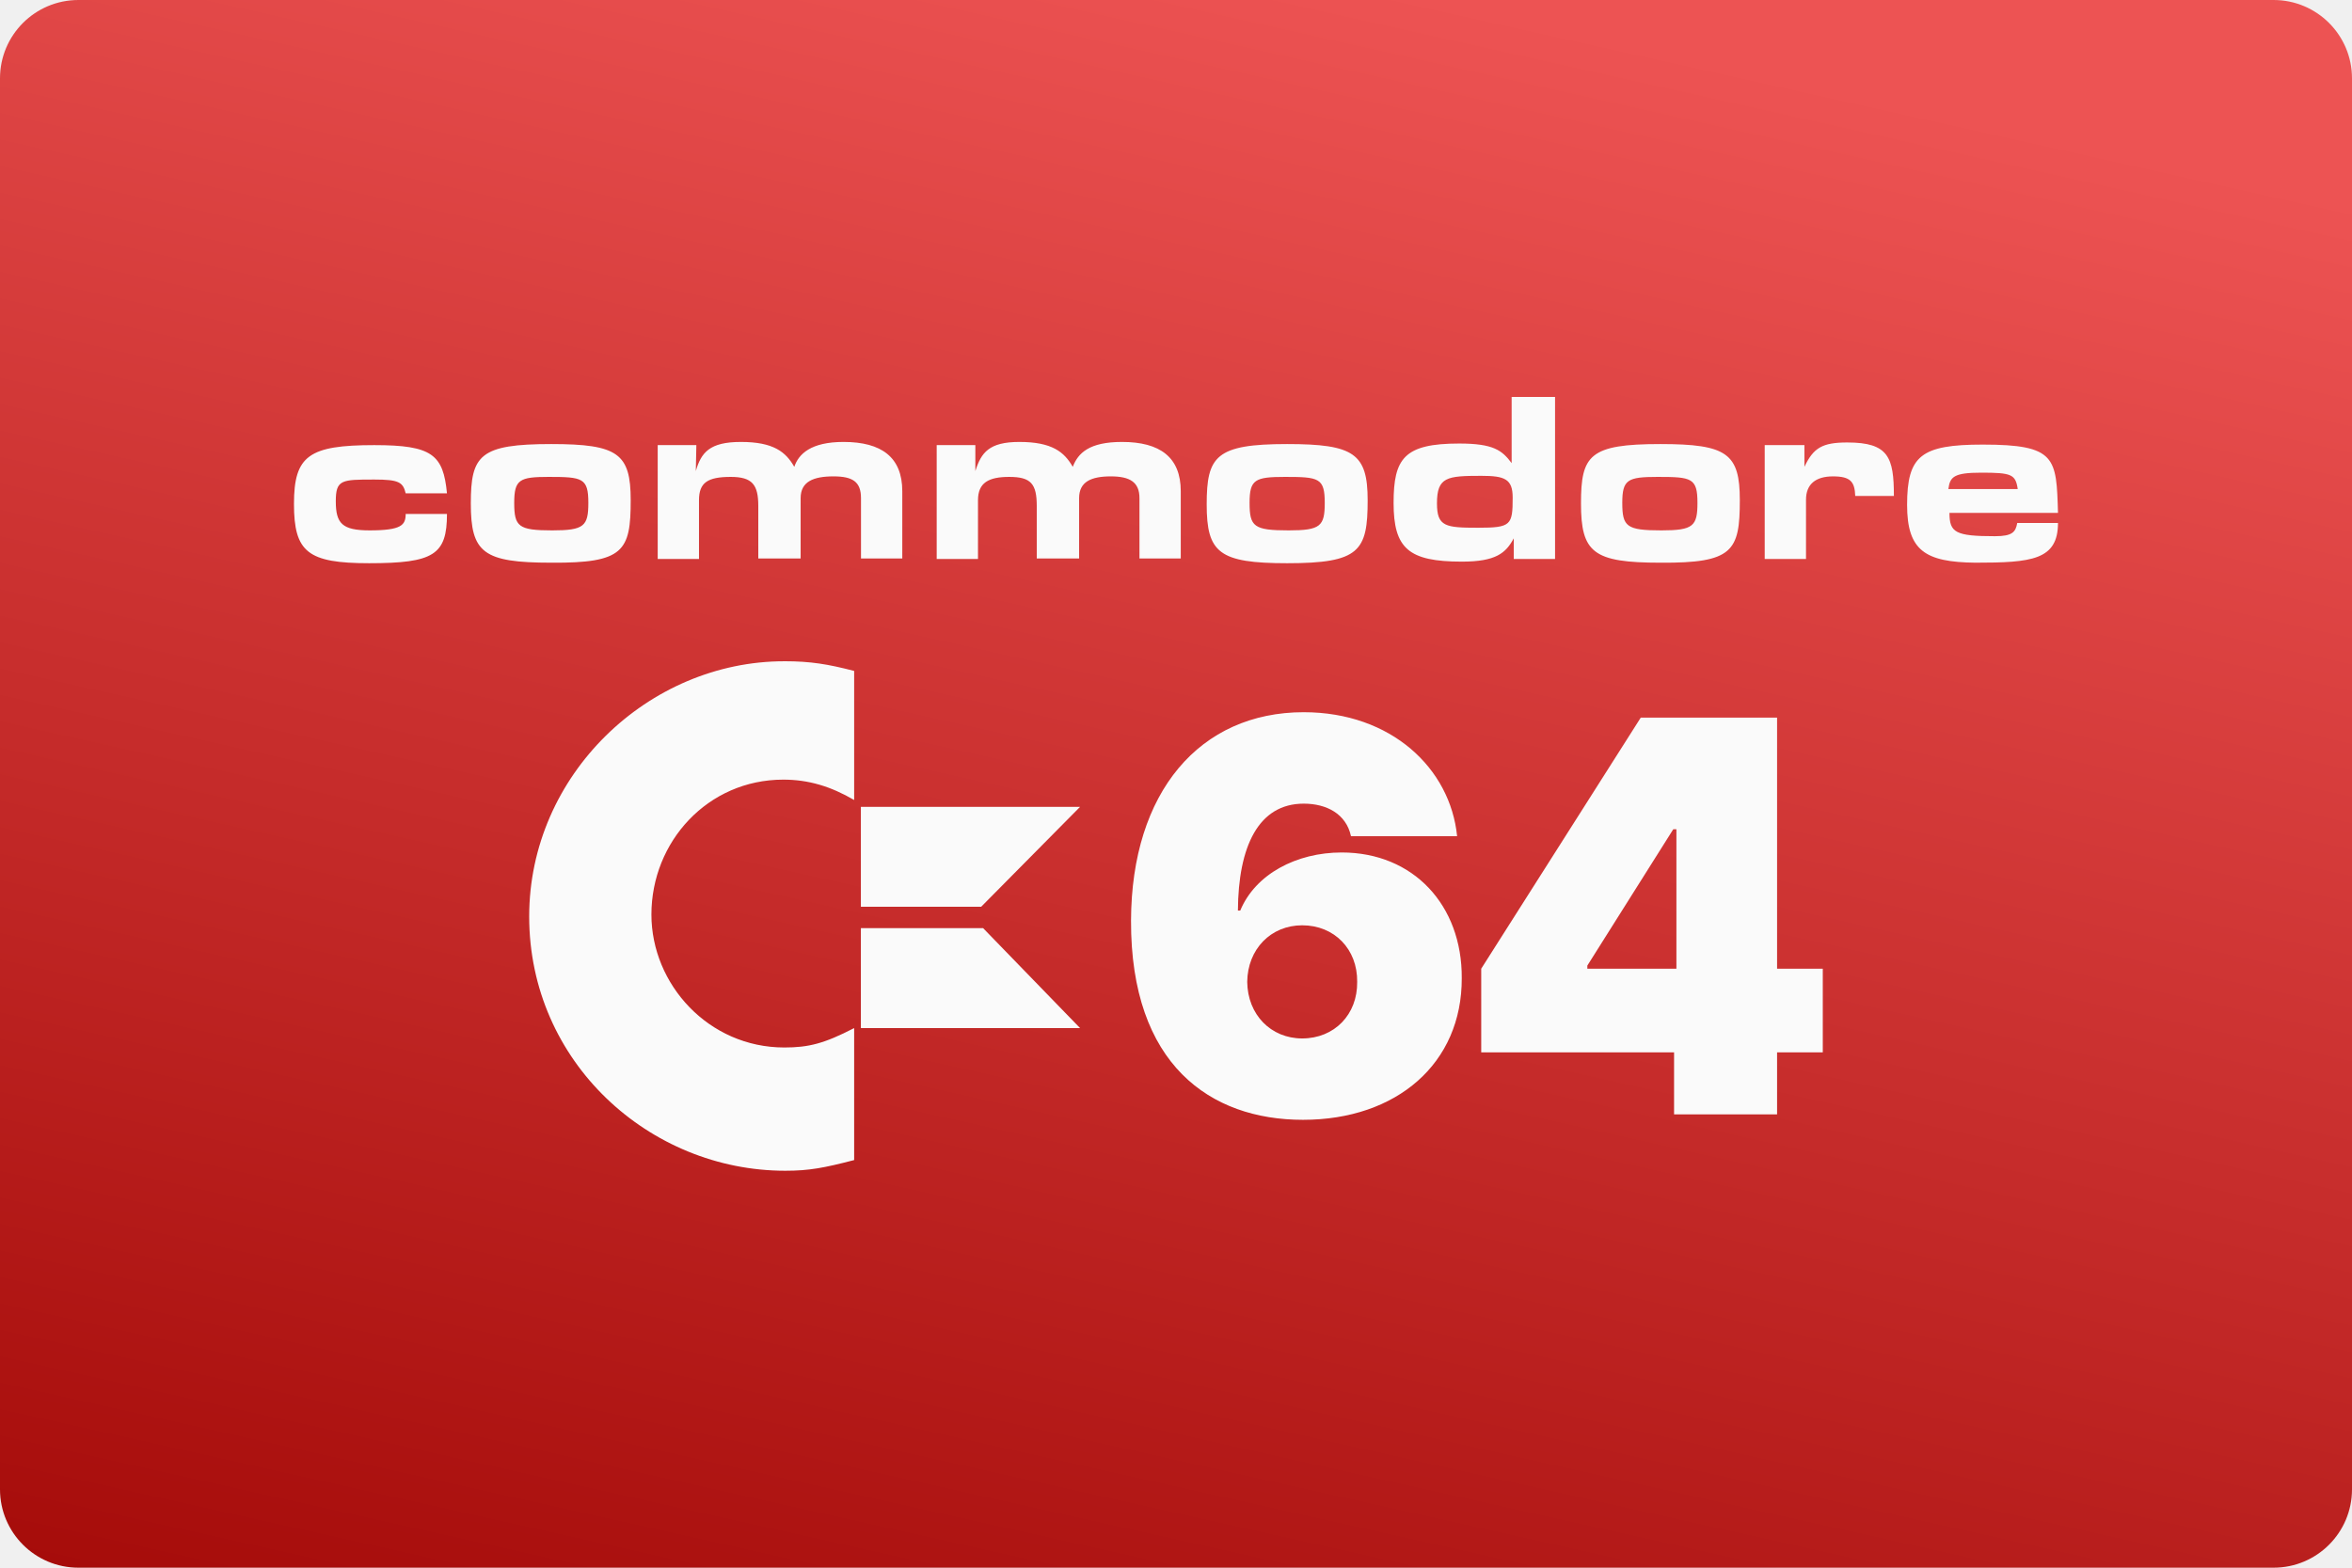
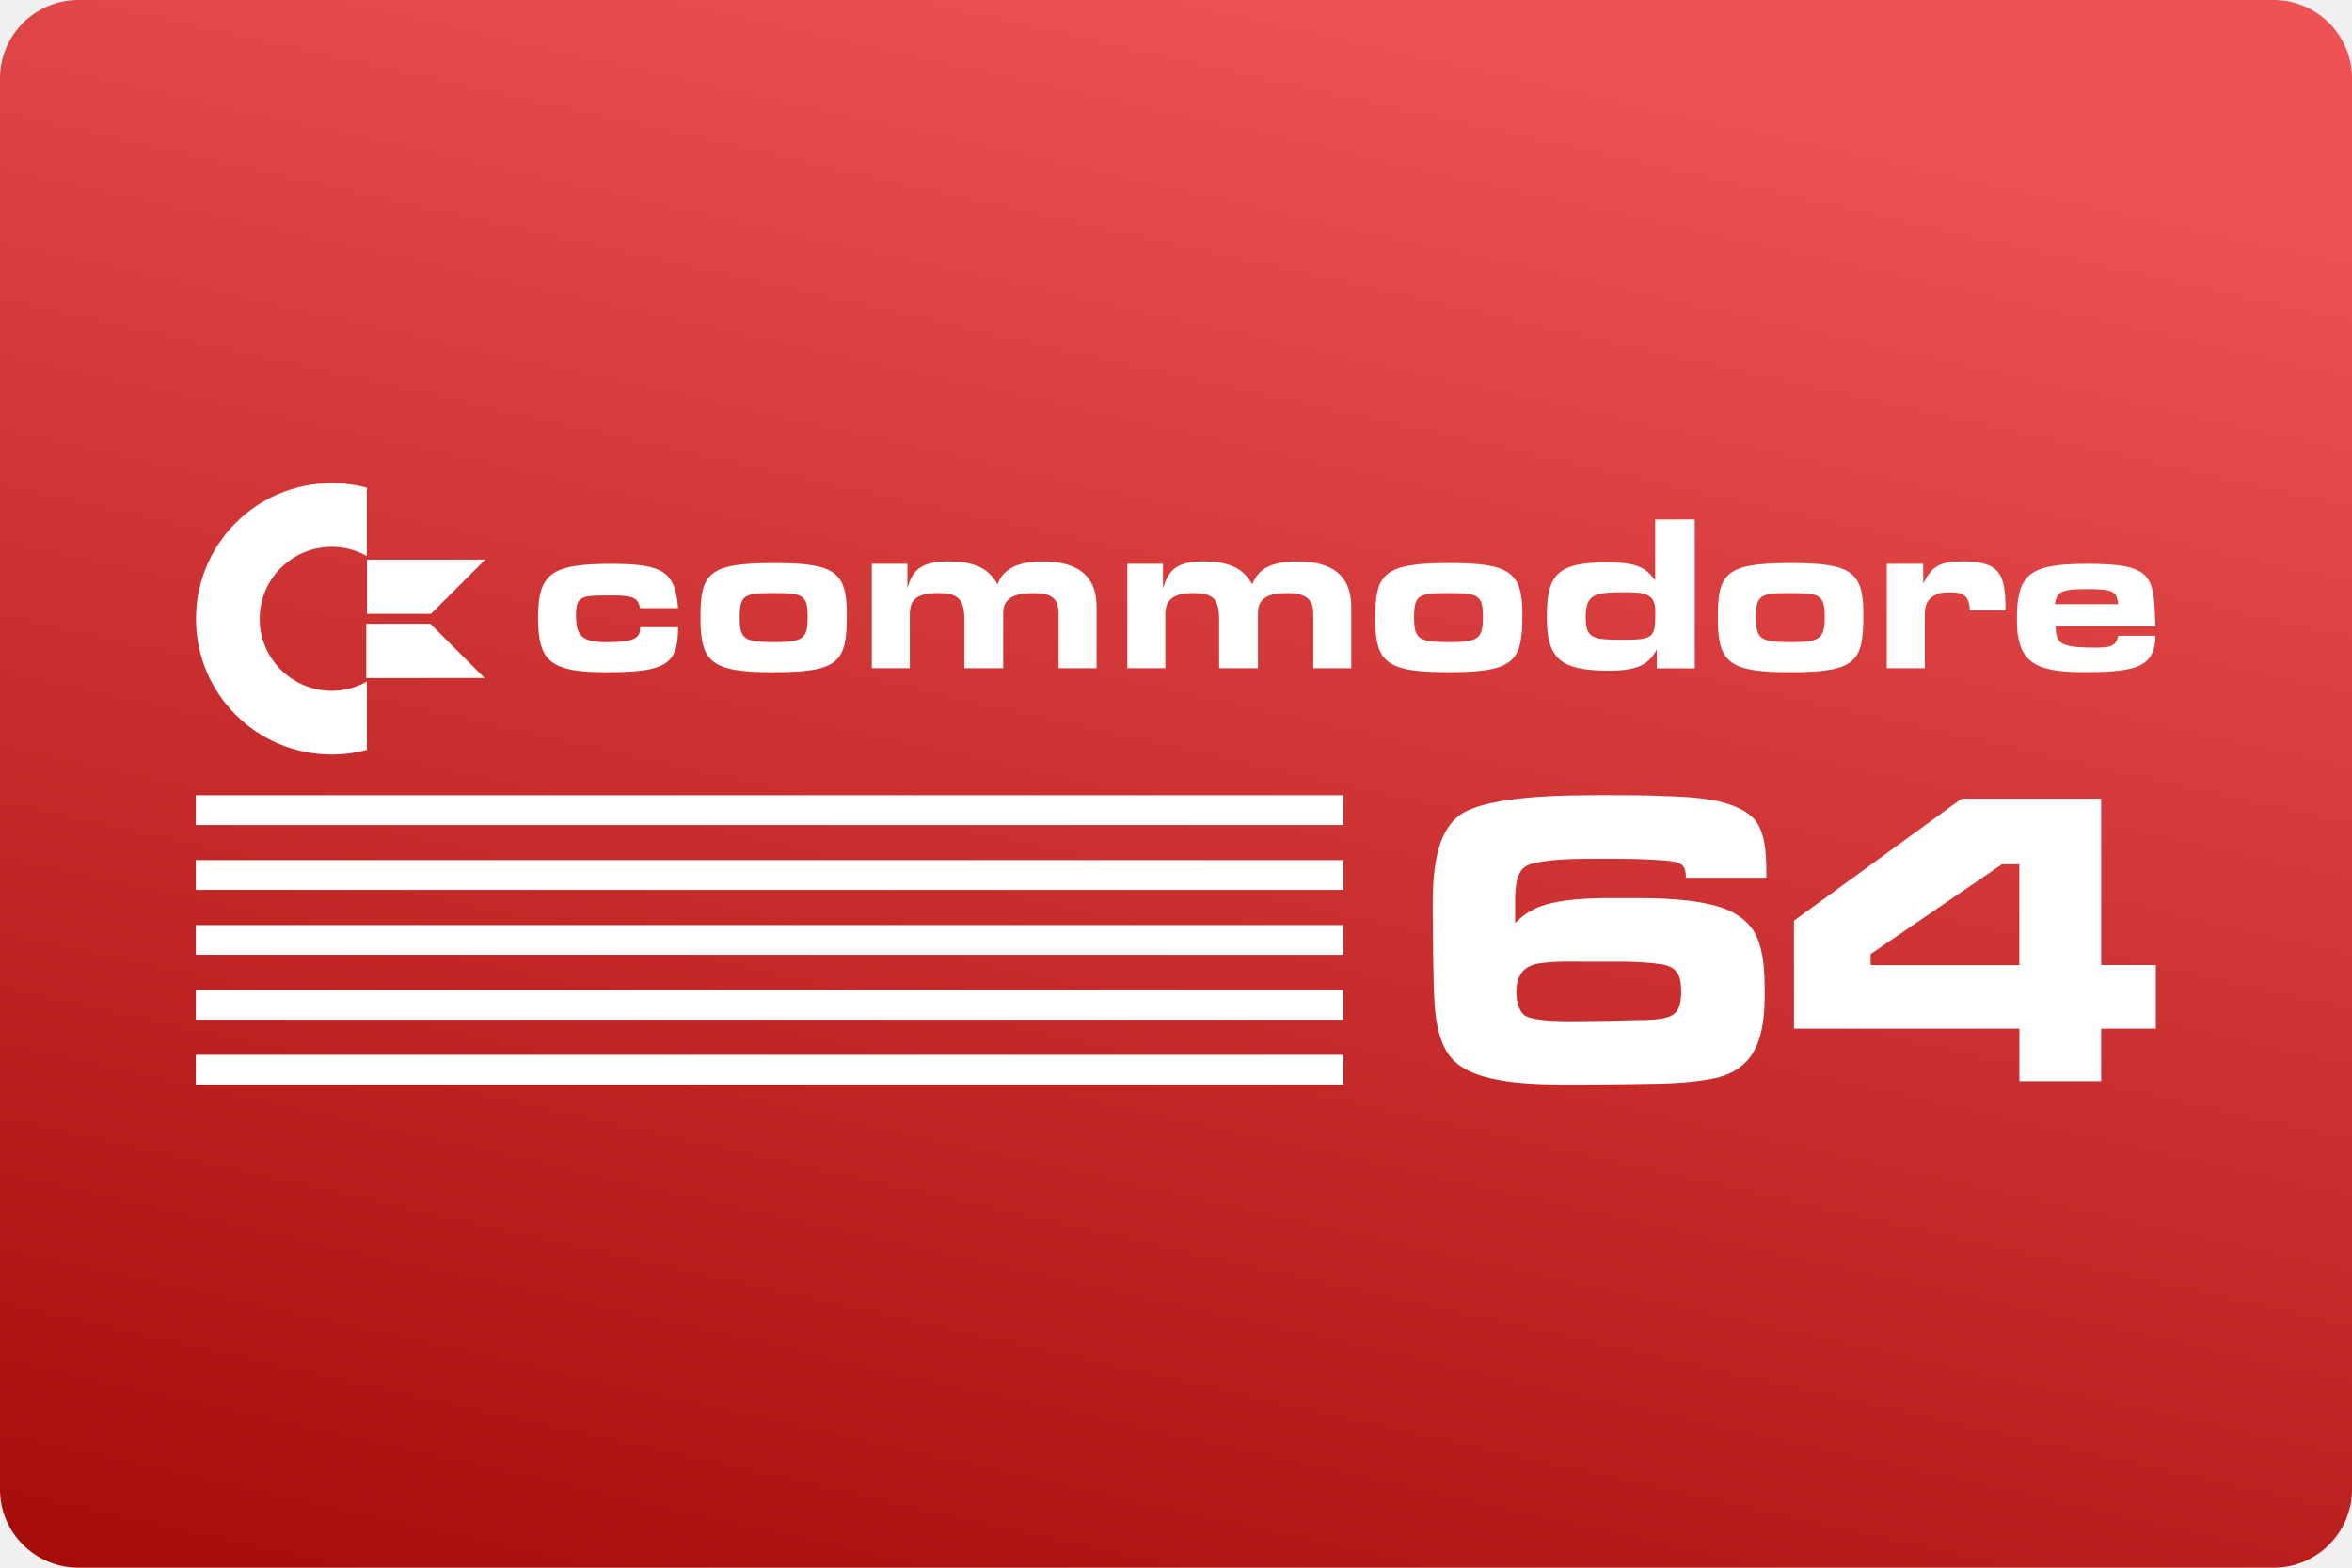
- <svg xmlns="http://www.w3.org/2000/svg" width="480" height="320" version="1.1" viewBox="0 0 480 320">
+ <svg xmlns="http://www.w3.org/2000/svg" width="480" height="320" version="1.1" viewBox="0 0 480 320" xml:space="preserve">
  <defs>
-     <linearGradient id="a" x1="57.51" x2="34.421" y1="-4.622" y2="98.779" gradientTransform="scale(3.7795)" gradientUnits="userSpaceOnUse">
+     <linearGradient id="a" x1="57.51" x2="34.42" y1="-4.622" y2="98.78" gradientTransform="scale(3.78)" gradientUnits="userSpaceOnUse">
      <stop stop-color="#ed5353" offset="0" />
      <stop stop-color="#a10705" offset="1" />
    </linearGradient>
  </defs>
-   <rect width="480" height="320" ry="16" fill="url(#a)" stroke-linecap="square" stroke-linejoin="round" stroke-width="2" style="paint-order:stroke fill markers" />
-   <path d="m308.5 81.021v13.514c-1.945-2.595-3.674-4-10.697-4-11.237 0-13.397 3.027-13.397 12.107 0 9.297 3.025 12 13.937 12 6.915 0 8.967-1.731 10.588-4.758v4.217h8.428v-33.08zm-157.31 9.19c-6.375 0-8.106 2.163-9.186 5.947l0.109-5.299h-7.887v23.244h8.426v-12.002c0-3.567 1.729-4.756 6.482-4.756 4.43 0 5.619 1.623 5.619 5.947v10.701h8.643v-12.324c0-3.351 2.594-4.431 6.699-4.431 3.889 0 5.619 1.081 5.619 4.431v12.324h8.426v-13.728c0-6.919-4.213-10.055-11.992-10.055-6.699 0-9.182 2.488-10.047 5.082-1.729-3.027-4.213-5.082-10.912-5.082zm56.829 0c-6.158 0-7.78 2.163-8.969 5.947v-5.299h-7.887v23.244h8.428v-12.002c0-3.567 2.161-4.756 6.375-4.756 4.43 0 5.617 1.407 5.617 5.947v10.701h8.645v-12.324c0-3.351 2.485-4.431 6.482-4.431 3.89 0 5.834 1.189 5.834 4.431v12.324h8.428v-13.728c0-6.919-4.213-10.055-11.992-10.055-6.699 0-8.968 2.271-10.049 5.082-1.729-3.027-4.213-5.082-10.912-5.082zm168.98 0.107c-5.078 0-6.913 1.081-8.75 4.973v-4.431h-8.104v23.242h8.428v-12.107c0-3.135 1.944-4.756 5.51-4.756 3.565 0 4.43 1.081 4.537 4h7.887c0-7.892-1.081-10.92-9.508-10.92zm-264.49 0.324c-14.586 0-16.424 2.27-16.424 12.107 0 10.054 2.486 12.11 16.424 12.11 14.802 0.107 16.205-2.38 16.205-12.758 0-9.513-2.592-11.459-16.205-11.459zm150.18 0c-14.586 0-16.424 2.487-16.424 12.324 0 9.837 2.486 12 16.424 12 14.802 0 16.424-2.488 16.424-12.865 0-9.513-2.81-11.459-16.424-11.459zm76.169 0c-14.478 0-16.207 2.27-16.207 12.107 0 10.054 2.486 12.11 16.207 12.11 14.802 0.107 16.207-2.38 16.207-12.758 0-9.513-2.594-11.459-16.207-11.459zm65.798 0.109c-12.641 0-15.451 2.271-15.451 12.324 0 9.297 3.674 11.675 13.937 11.783 11.453 0 16.856-0.54 16.856-8.107h-8.318c-0.324 1.838-0.974 2.701-4.539 2.701-8.103 0-9.291-0.756-9.291-4.756h22.148c-0.324-11.243-0.324-13.945-15.342-13.945zm-328.24 0.107c-13.397 0-16.422 2.162-16.422 12 0 9.837 2.809 12.107 15.342 12.107 13.181 0 15.883-1.731 15.883-10.055h-8.428c0 2.27-0.865 3.352-7.348 3.352-5.618 0-6.914-1.405-6.914-5.945 0-4.432 1.188-4.431 7.887-4.431 4.97 0 5.835 0.54 6.375 2.811h8.428c-0.757-7.892-3.026-9.838-14.803-9.838zm327.91 5.623c6.158 0 7.023 0.323 7.455 3.35h-14.154c0.324-2.486 1.081-3.35 6.699-3.35zm-101.99 0.647c4.754 0 6.373 0.648 6.373 4.431 0 5.621-0.323 6.164-7.022 6.164-6.699 0-8.428-0.218-8.428-4.973 0-5.405 2.053-5.623 9.076-5.623zm-190.37 0.217c6.915 0 8.104 0.218 8.104 5.297 0 4.756-0.865 5.621-7.348 5.621-6.915 0-7.779-0.757-7.779-5.621 0-4.756 1.081-5.297 7.024-5.297zm150.29 0c6.915 0 8.101 0.218 8.101 5.297 0 4.756-0.863 5.621-7.346 5.621-7.131 0-7.996-0.757-7.996-5.621 0-4.756 1.082-5.297 7.24-5.297zm76.063 0c6.915 0 8.101 0.218 8.101 5.297 0 4.756-0.863 5.621-7.346 5.621-7.131 0-7.996-0.757-7.996-5.621 0-4.756 1.082-5.297 7.24-5.297zm-178.26 37.631-2e-3 2e-3c-27.714 0-52.059 23.177-52.059 52.097 0 29.715 24.547 51.9 52.263 51.9 4.949 0 7.92-0.593 14.057-2.178v-26.942c-6.136 3.17-9.307 3.961-14.256 3.961-15.441 0-27.119-12.876-27.119-27.139 0-14.857 11.481-27.537 26.922-27.537 5.147 0 9.702 1.387 14.453 4.16v-26.348c-5.345-1.386-8.911-1.978-14.256-1.978zm106.01 10.402c-21.221 0-35.169 16.292-35.248 42.55-0.079 29.42 16.203 40.652 35.092 40.652 19.126 0 32.484-11.508 32.405-28.947 0.079-14.829-9.841-25.623-24.502-25.623-9.247 0-17.625 4.427-20.707 11.861h-0.475c0.079-13.089 4.189-21.828 13.435-21.828 4.623 0 8.655 2.054 9.643 6.641h21.656c-1.383-13.841-13.437-25.305-31.299-25.305zm68.78 1.105-32.559 51.25v17.08h39.356v12.656h21.024v-12.656h9.326v-17.08h-9.326v-51.25zm-159.16 18.209v20.402h24.547l20.191-20.402zm165.8 4.57h0.635v28.471h-18.178v-0.633zm-75.734 19.613c6.56 0 11.3 4.864 11.221 11.547 0.079 6.683-4.661 11.547-11.221 11.547-6.402 0-11.142-4.864-11.221-11.547 0.079-6.683 4.819-11.547 11.221-11.547zm-90.066 0.576v20.406h44.738l-19.795-20.406z" fill="#fafafa" stroke-width="1.299" />
-   <style type="text/css">.st0{fill:#FC0C18;}
- 	.st1{fill:#FC0C18;}</style>
+   <rect width="480" height="320" ry="16" fill="url(#a)" />
+   <path d="m67.69 98.62c-15.29 0-27.69 12.4-27.69 27.7s12.4 27.7 27.7 27.7c2.479 0 4.876-0.333 7.168-0.938v-13.95h-0.012c-2.125 1.188-4.562 1.875-7.166 1.875-8.094 0-14.69-6.583-14.69-14.69s6.583-14.69 14.69-14.69c2.604 0 5.041 0.677 7.166 1.875v-13.95c-2.281-0.615-4.687-0.938-7.166-0.938zm270.1 7.426v12.44c-1.771-2.427-3.385-3.707-9.844-3.707-10.33 0-12.27 2.749-12.27 11.14 0 8.562 2.751 10.98 12.76 10.98 6.302 0 8.24-1.616 9.688-4.355v3.875h7.75v-30.38zm-262.9 8.178v11.08h13.06l11.08-11.08h-12.53zm118.7 0.375c-5.812 0-7.428 1.938-8.396 5.49l-0.01-5h-7.262v21.31h7.75v-10.98c0-3.229 1.616-4.354 5.98-4.354 4.042 0 5.166 1.449 5.166 5.49v9.844h7.916v-11.3c0-3.073 2.418-4.031 6.137-4.031 3.552 0 5.166 0.969 5.166 4.031v11.3h7.75v-12.59c0-6.292-3.874-9.209-10.98-9.209-6.135 0-8.396 2.26-9.209 4.688-1.615-2.75-3.874-4.688-10.01-4.688zm51.98 0c-5.646 0-7.104 1.938-8.229 5.49v-5h-7.271v21.31h7.75v-10.98c0-3.229 1.938-4.354 5.812-4.354 4.042 0 5.166 1.292 5.166 5.49v9.844h7.918v-11.3c0-3.073 2.26-4.031 5.979-4.031 3.552 0 5.322 1.125 5.322 4.031v11.3h7.75v-12.59c0-6.292-3.874-9.209-10.98-9.209-6.135 0-8.24 2.094-9.209 4.688-1.615-2.75-3.874-4.688-10.01-4.688zm155 0c-4.688 0-6.301 0.969-8.072 4.521l-0.01-4.031h-7.428v21.31h7.75v-11.14c0-2.906 1.781-4.363 5.01-4.363s4.043 0.967 4.199 3.707h7.27c0-7.26-0.969-10.01-8.719-10.01zm-242.6 0.334c-13.41 0-15.02 2.092-15.02 11.14 0 9.208 2.261 11.15 15.02 11.15 13.56-0.01 14.85-2.271 14.85-11.8 0-8.719-2.426-10.49-14.85-10.49zm137.7 0c-13.41 0-15.01 2.259-15.01 11.3 0 9.042 2.26 10.98 15.01 10.98 13.56 0 15.02-2.262 15.02-11.79 0-8.719-2.584-10.49-15.02-10.49zm69.76 0c-13.24 0-14.86 2.092-14.86 11.14 0 9.208 2.262 11.15 14.86 11.15 13.56-0.01 14.85-2.271 14.85-11.8 0-8.719-2.426-10.49-14.85-10.49zm-240.6 0.156c-12.27 0-15.02 1.937-15.02 10.98s2.582 11.15 14.05 11.15c12.11 0 14.53-1.615 14.53-9.209h-7.75c0 2.104-0.802 3.072-6.781 3.072-5.167 0-6.301-1.29-6.301-5.488 0-4.042 1.124-4.043 7.27-4.043 4.521 0 5.323 0.49 5.812 2.584h7.75c-0.646-7.271-2.75-9.041-13.56-9.041zm301 0c-11.62 0-14.22 2.092-14.22 11.3 0 8.562 3.397 10.66 12.76 10.82 10.5 0 15.5-0.49 15.5-7.428h-7.594c-0.312 1.615-0.958 2.416-4.188 2.416-7.427 0-8.553-0.644-8.553-4.363h20.34c-0.323-10.33-0.324-12.75-14.05-12.75zm-0.322 5.166c5.656 0 6.458 0.322 6.781 3.072h-12.92c0.323-2.26 0.968-3.072 6.135-3.072zm-93.5 0.646c4.354 0 5.812 0.646 5.812 4.031 0 5.167-0.324 5.656-6.459 5.656-6.135 0-7.75-0.167-7.75-4.521 0-5 1.938-5.166 8.396-5.166zm-174.6 0.166c6.302 0 7.428 0.156 7.428 4.844 0 4.365-0.812 5.166-6.781 5.166-6.302 0-7.105-0.645-7.105-5.166 0-4.365 0.969-4.844 6.459-4.844zm137.8 0c6.302 0 7.428 0.156 7.428 4.844 0 4.365-0.812 5.166-6.781 5.166-6.469 0-7.271-0.645-7.271-5.166 0-4.365 0.969-4.844 6.625-4.844zm69.75 0c6.302 0 7.428 0.156 7.428 4.844 0 4.365-0.802 5.166-6.781 5.166-6.448 0-7.262-0.645-7.262-5.166 0-4.365 0.969-4.844 6.615-4.844zm-290.2 6.26v11.08h11.62v-0.01h12.53l-11.08-11.07h-5.104zm250.4 34.99c-8.204 0.015-23.04 0.337-27.8 4.502-5.708 4.927-4.926 16.17-4.926 23.08 0 3.802 0.092 7.698 0.176 11.5 0.167 4.938 0.427 11.85 4.406 15.39 5.542 5.021 19.11 4.584 26.38 4.584 5.188 0 10.29-0.094 15.48-0.178 3.542-0.094 7.177-0.353 10.72-1.041 9.167-1.812 10.55-9.156 10.55-17.38 0-4.5-0.083-10.98-3.541-14.35-1.562-1.552-3.292-2.512-5.365-3.199-5.625-1.823-12.8-1.906-18.68-1.906-5.437 0-15.12-0.259-19.97 2.512-1.302 0.688-2.333 1.552-3.375 2.594v-3.199c0-2.25-0.177-6.573 1.812-8.125 0.781-0.615 1.646-0.864 2.594-1.041 4.146-0.781 8.729-0.781 12.97-0.781 4.583 0 9.25 0 13.75 0.438 0.865 0.094 2.072 0.177 2.854 0.781 0.781 0.604 0.865 1.813 0.865 2.678h16.42c0-3.719 0.093-9.333-2.678-12.19-3.979-4.073-12.89-4.323-18.16-4.5-3.812-0.177-7.614-0.178-11.42-0.178-0.853 0-1.89-4e-3 -3.062-2e-3zm-285.2 2e-3v6.084h234.2v-6.084zm360.4 0.697-34.24 24.91v22.04h46v10.72h16.69v-10.72h11.16v-12.97h-11.16v-33.98zm-360.4 12.55v6.084h234.2v-6.084zm368.6 0.854h3.551v20.58h-30.35v-2.25zm-368.6 12.4v6.072h234.2v-6.072zm279.4 7.467c1.75-0.021 3.499 0.023 5.229 0.023 4.75 0 9.771-0.168 14.44 0.519 3.375 0.51 4.072 2.417 4.072 5.615 0 1.385-0.165 3.281-1.207 4.322-1.729 1.646-6.136 1.385-8.303 1.469-3.021 0.094-5.959 0.178-8.99 0.178-2.25 0-12.02 0.428-13.75-1.385-1.042-1.125-1.385-3.031-1.385-4.5 0-3.281 1.291-5.354 4.666-5.875 1.729-0.26 3.48-0.346 5.23-0.367zm-279.4 5.783v6.072h234.2v-6.072zm0 13.24v6.082h234.2v-6.082z" fill="#fff" />
</svg>
